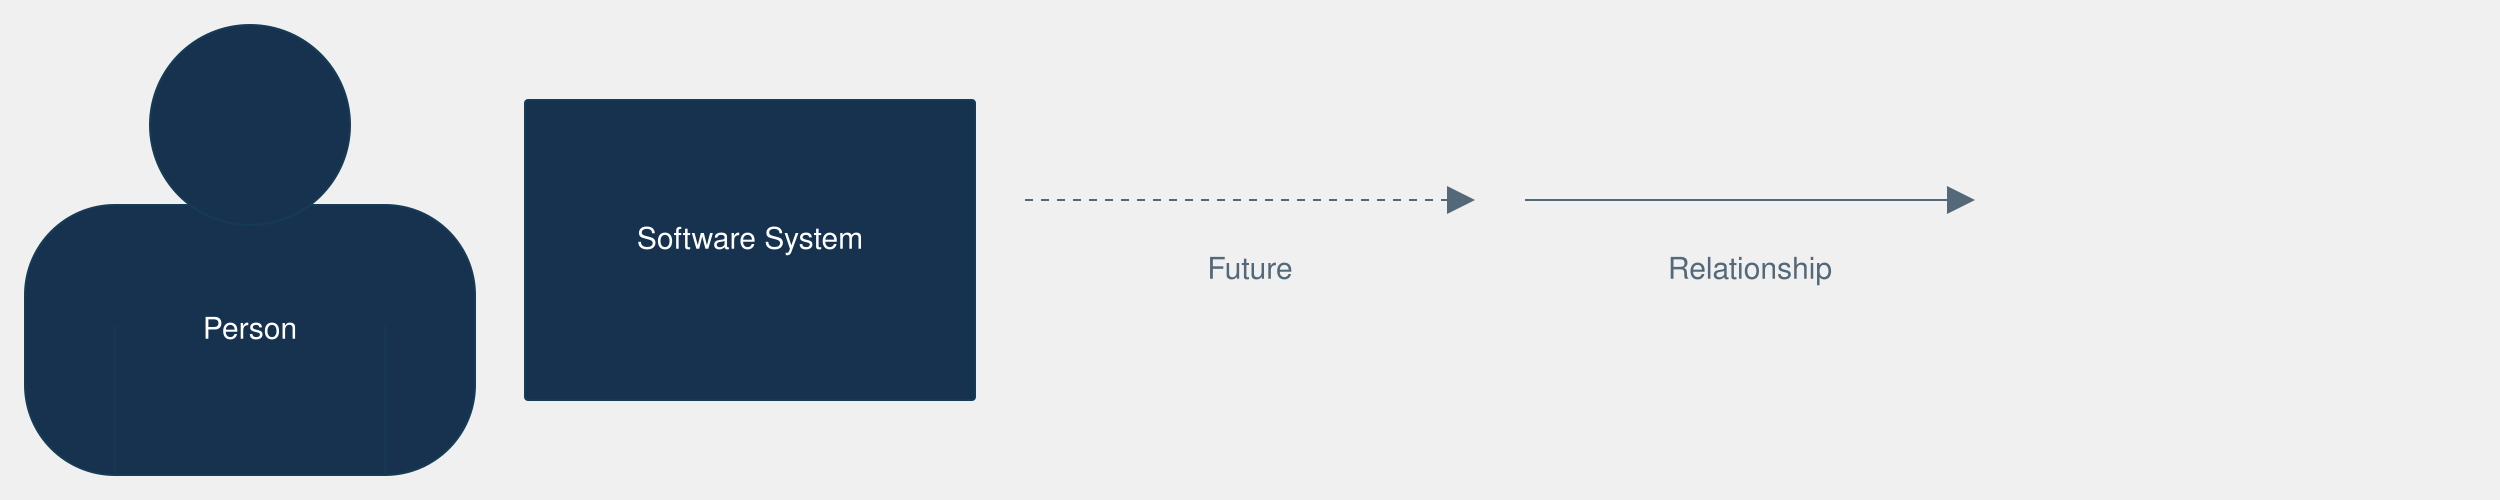
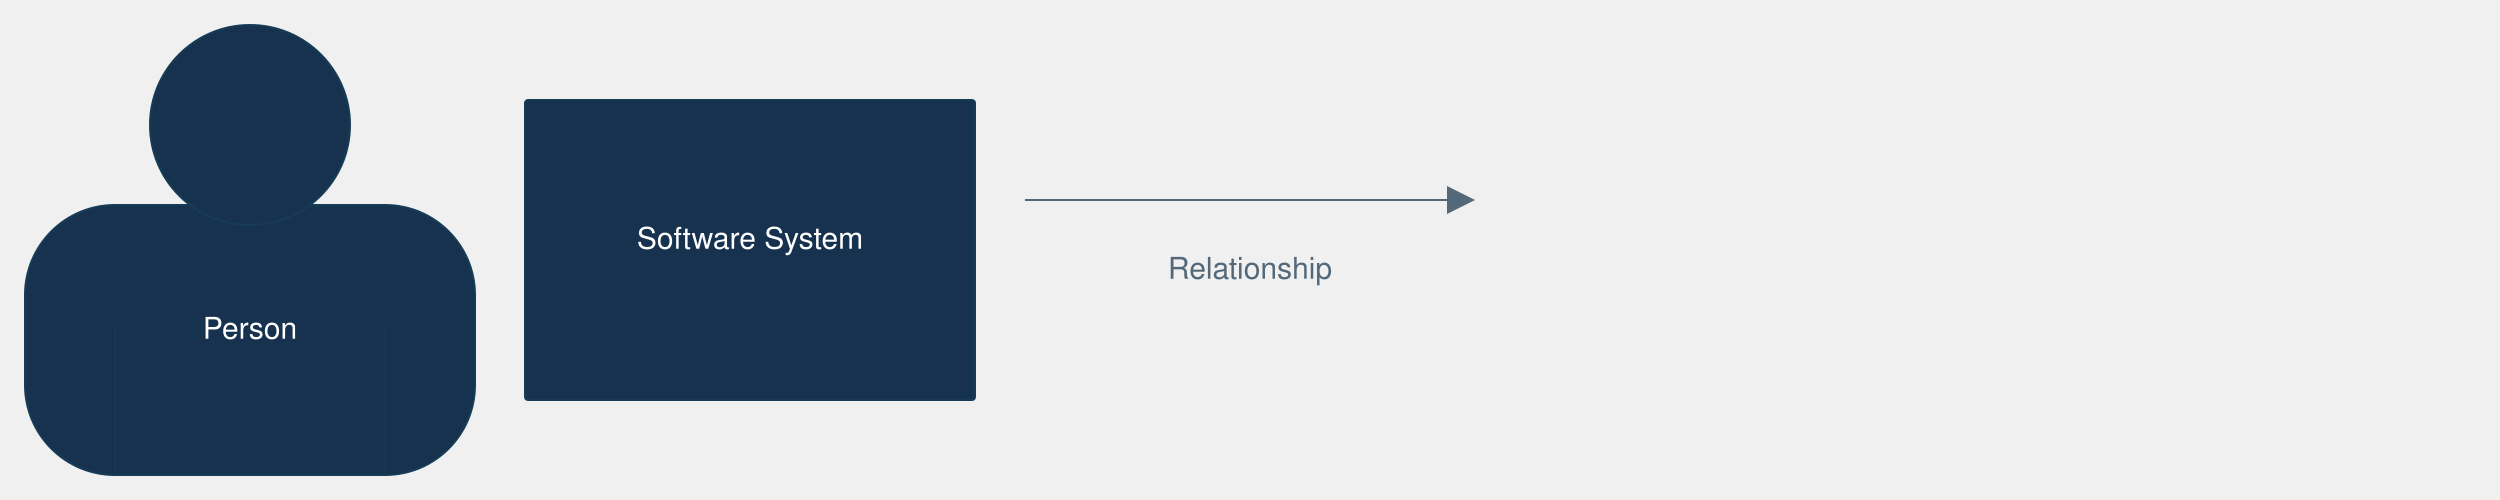
<svg xmlns="http://www.w3.org/2000/svg" version="1.1" viewBox="0 0 2500 500" style="background: #ffffff">
  <g transform="translate(25,25)">
    <rect x="0" y="180" width="450" height="270" rx="90" fill="#16324f" stroke-width="2" stroke="#163b55" stroke-dasharray="" />
    <circle cx="225" cy="100" r="100" fill="#16324f" stroke-width="2" stroke="#163b55" stroke-dasharray="" />
    <line x1="90" y1="300" x2="90" y2="450" stroke-width="1" stroke="#163b55" stroke-dasharray="" />
    <line x1="360" y1="300" x2="360" y2="450" stroke-width="1" stroke="#163b55" stroke-dasharray="" />
    <text x="225" y="260" text-anchor="middle" dominant-baseline="hanging" fill="#ffffff" font-size="30px" font-family="Tahoma, Verdana, Helvetica, Arial">
      <tspan x="225" dy="40px">Person</tspan>
    </text>
  </g>
  <g transform="translate(525,100)">
    <rect width="450" height="300" rx="3" ry="3" x="0" y="0" fill="#16324f" stroke-width="2" stroke="#163b55" stroke-dasharray="" />
    <text x="225" y="95" text-anchor="middle" dominant-baseline="hanging" fill="#ffffff" font-size="30px" font-family="Tahoma, Verdana, Helvetica, Arial">
      <tspan x="225" dy="40px">Software System</tspan>
    </text>
  </g>
  <g transform="translate(1025,170)">
    <path d="M422,0 L422,44 L450,30 L 422,16" style="fill:#536879" />
-     <path d="M0,30 L422,30" style="stroke:#536879; stroke-width: 2; fill: none; stroke-dasharray: 8 8;" />
-     <text x="225" y="55" text-anchor="middle" dominant-baseline="hanging" fill="#536879" font-size="30px" font-family="Tahoma, Verdana, Helvetica, Arial">
-       <tspan x="225" dy="40px">Future</tspan>
-     </text>
-   </g>
-   <g transform="translate(1525,170)">
-     <path d="M422,0 L422,44 L450,30 L 422,16" style="fill:#536879" />
    <path d="M0,30 L422,30" style="stroke:#536879; stroke-width: 2; fill: none; stroke-dasharray: ;" />
    <text x="225" y="55" text-anchor="middle" dominant-baseline="hanging" fill="#536879" font-size="30px" font-family="Tahoma, Verdana, Helvetica, Arial">
      <tspan x="225" dy="40px">Relationship</tspan>
    </text>
  </g>
</svg>
